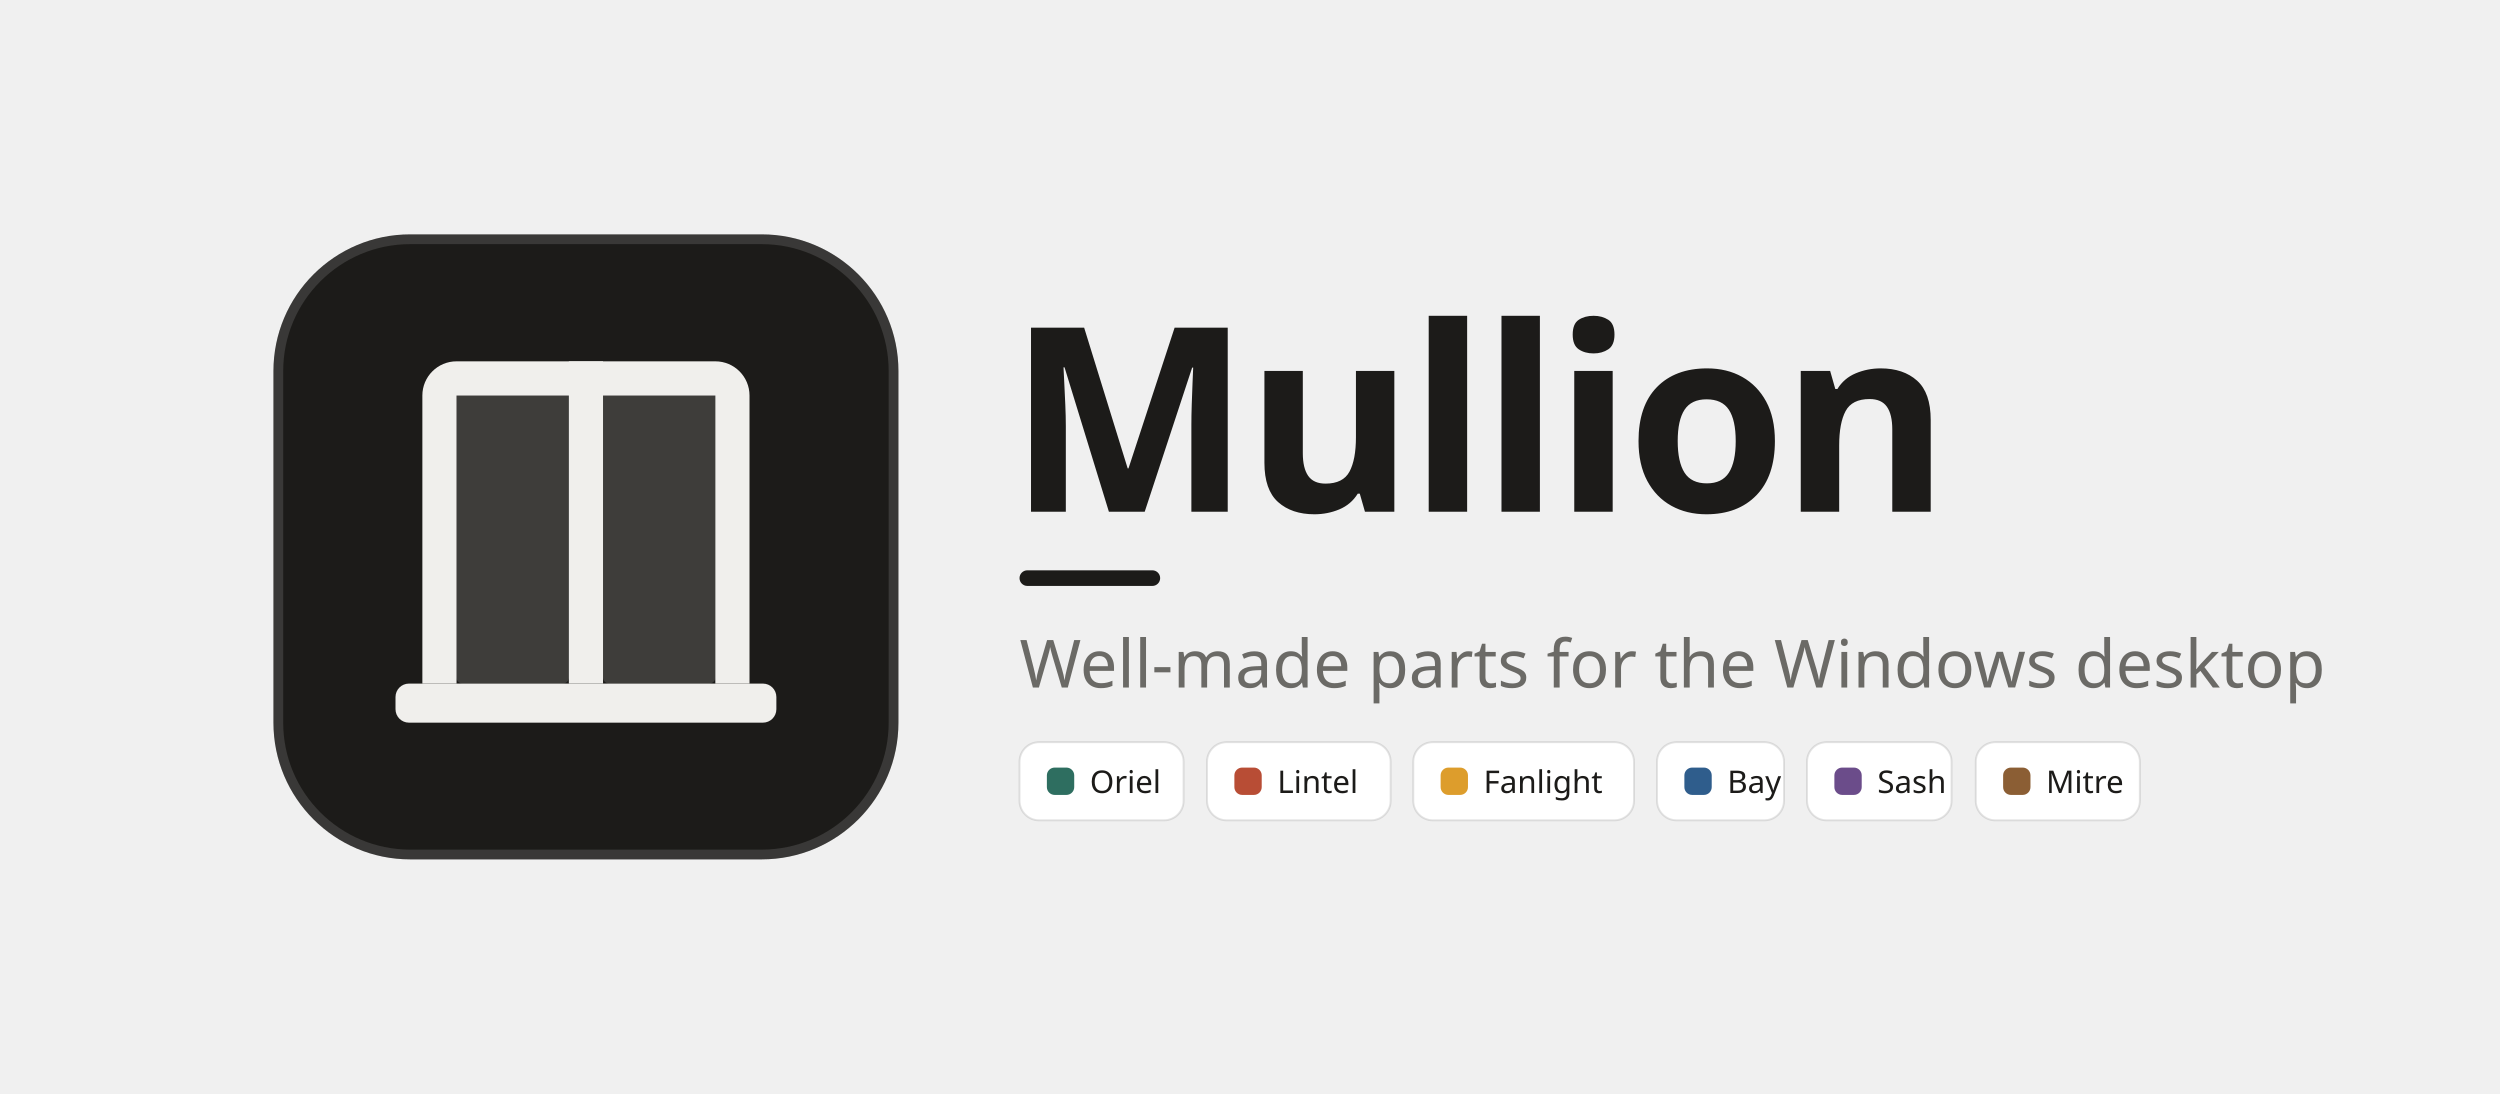
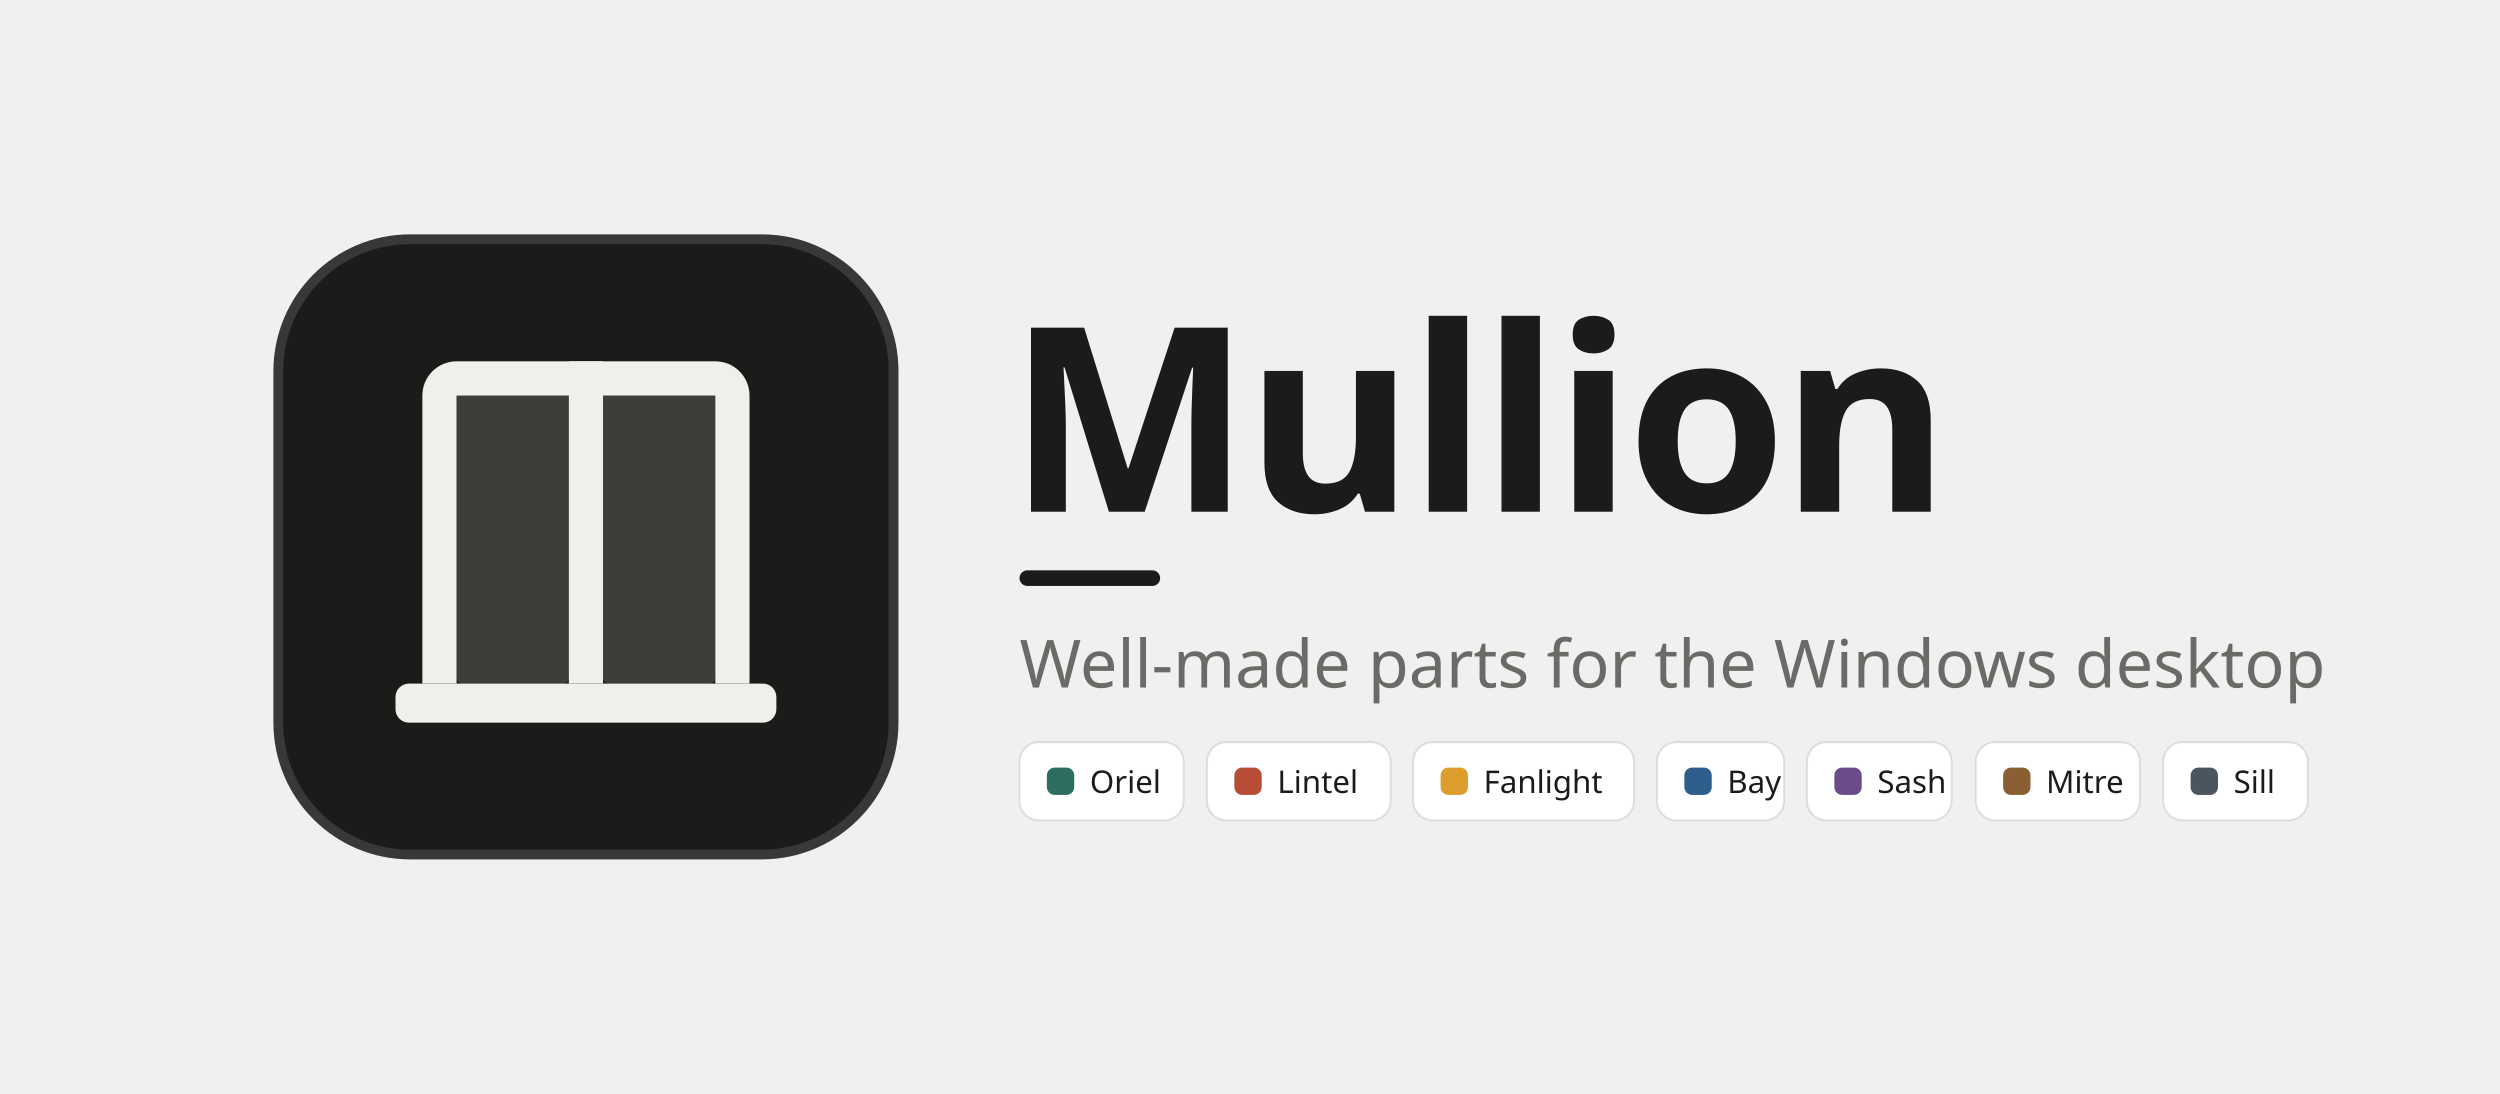
<svg xmlns="http://www.w3.org/2000/svg" viewBox="0 0 1280 560" width="1280" height="560">
  <g transform="translate(140,120) scale(0.3125)">
    <rect width="1024" height="1024" rx="224" fill="#1c1b19" />
    <rect x="8" y="8" width="1008" height="1008" rx="216" fill="none" stroke="#f0efec" stroke-opacity="0.14" stroke-width="16" />
    <g fill="#f0efec">
      <rect x="300" y="236" width="184" height="500" rx="10" fill-opacity="0.16" />
      <rect x="540" y="236" width="184" height="500" rx="10" fill-opacity="0.16" />
      <path d="M300 208h424a56 56 0 0 1 56 56v472h-56V264H300v472h-56V264a56 56 0 0 1 56-56z" />
      <rect x="484" y="208" width="56" height="528" />
      <rect x="200" y="736" width="624" height="64" rx="22" />
    </g>
  </g>
  <text x="516" y="262" font-size="132" font-weight="700" letter-spacing="-3" fill="#1c1b19" font-family="Segoe UI Variable Display, Segoe UI, system-ui, -apple-system, sans-serif">Mullion</text>
  <rect x="522" y="292" width="72" height="8" rx="4" fill="#1c1b19" />
  <text x="522" y="352" font-size="34" fill="#6b6a66" font-family="Segoe UI Variable Display, Segoe UI, system-ui, -apple-system, sans-serif">Well-made parts for the Windows desktop</text>
  <rect x="522" y="380" width="84" height="40" rx="10" fill="#ffffff" stroke="rgba(28,27,25,0.12)" />
  <rect x="536" y="393" width="14" height="14" rx="4" fill="#2e6e60" />
  <text x="558" y="406" font-size="16" fill="#1c1b19" font-family="Segoe UI Variable Text, Segoe UI, system-ui, -apple-system, sans-serif">Oriel</text>
  <rect x="618.0" y="380" width="94" height="40" rx="10" fill="#ffffff" stroke="rgba(28,27,25,0.12)" />
  <rect x="632.0" y="393" width="14" height="14" rx="4" fill="#b84d35" />
  <text x="654.0" y="406" font-size="16" fill="#1c1b19" font-family="Segoe UI Variable Text, Segoe UI, system-ui, -apple-system, sans-serif">Lintel</text>
  <rect x="723.6" y="380" width="113" height="40" rx="10" fill="#ffffff" stroke="rgba(28,27,25,0.12)" />
  <rect x="737.6" y="393" width="14" height="14" rx="4" fill="#dd9d2c" />
  <text x="759.6" y="406" font-size="16" fill="#1c1b19" font-family="Segoe UI Variable Text, Segoe UI, system-ui, -apple-system, sans-serif">Fanlight</text>
  <rect x="848.4" y="380" width="65" height="40" rx="10" fill="#ffffff" stroke="rgba(28,27,25,0.12)" />
  <rect x="862.4" y="393" width="14" height="14" rx="4" fill="#2f5d8c" />
  <text x="884.4" y="406" font-size="16" fill="#1c1b19" font-family="Segoe UI Variable Text, Segoe UI, system-ui, -apple-system, sans-serif">Bay</text>
  <rect x="925.2" y="380" width="74" height="40" rx="10" fill="#ffffff" stroke="rgba(28,27,25,0.12)" />
  <rect x="939.2" y="393" width="14" height="14" rx="4" fill="#6b4c8a" />
  <text x="961.2" y="406" font-size="16" fill="#1c1b19" font-family="Segoe UI Variable Text, Segoe UI, system-ui, -apple-system, sans-serif">Sash</text>
  <rect x="1011.6" y="380" width="84" height="40" rx="10" fill="#ffffff" stroke="rgba(28,27,25,0.12)" />
  <rect x="1025.6" y="393" width="14" height="14" rx="4" fill="#8b5e34" />
  <text x="1047.6" y="406" font-size="16" fill="#1c1b19" font-family="Segoe UI Variable Text, Segoe UI, system-ui, -apple-system, sans-serif">Mitre</text>
+   <rect x="1107.6" y="380" width="74" height="40" rx="10" fill="#ffffff" stroke="rgba(28,27,25,0.12)" />
+   <rect x="1121.6" y="393" width="14" height="14" rx="4" fill="#4a5560" />
+   <text x="1143.6" y="406" font-size="16" fill="#1c1b19" font-family="Segoe UI Variable Text, Segoe UI, system-ui, -apple-system, sans-serif">Sill</text>
</svg>
